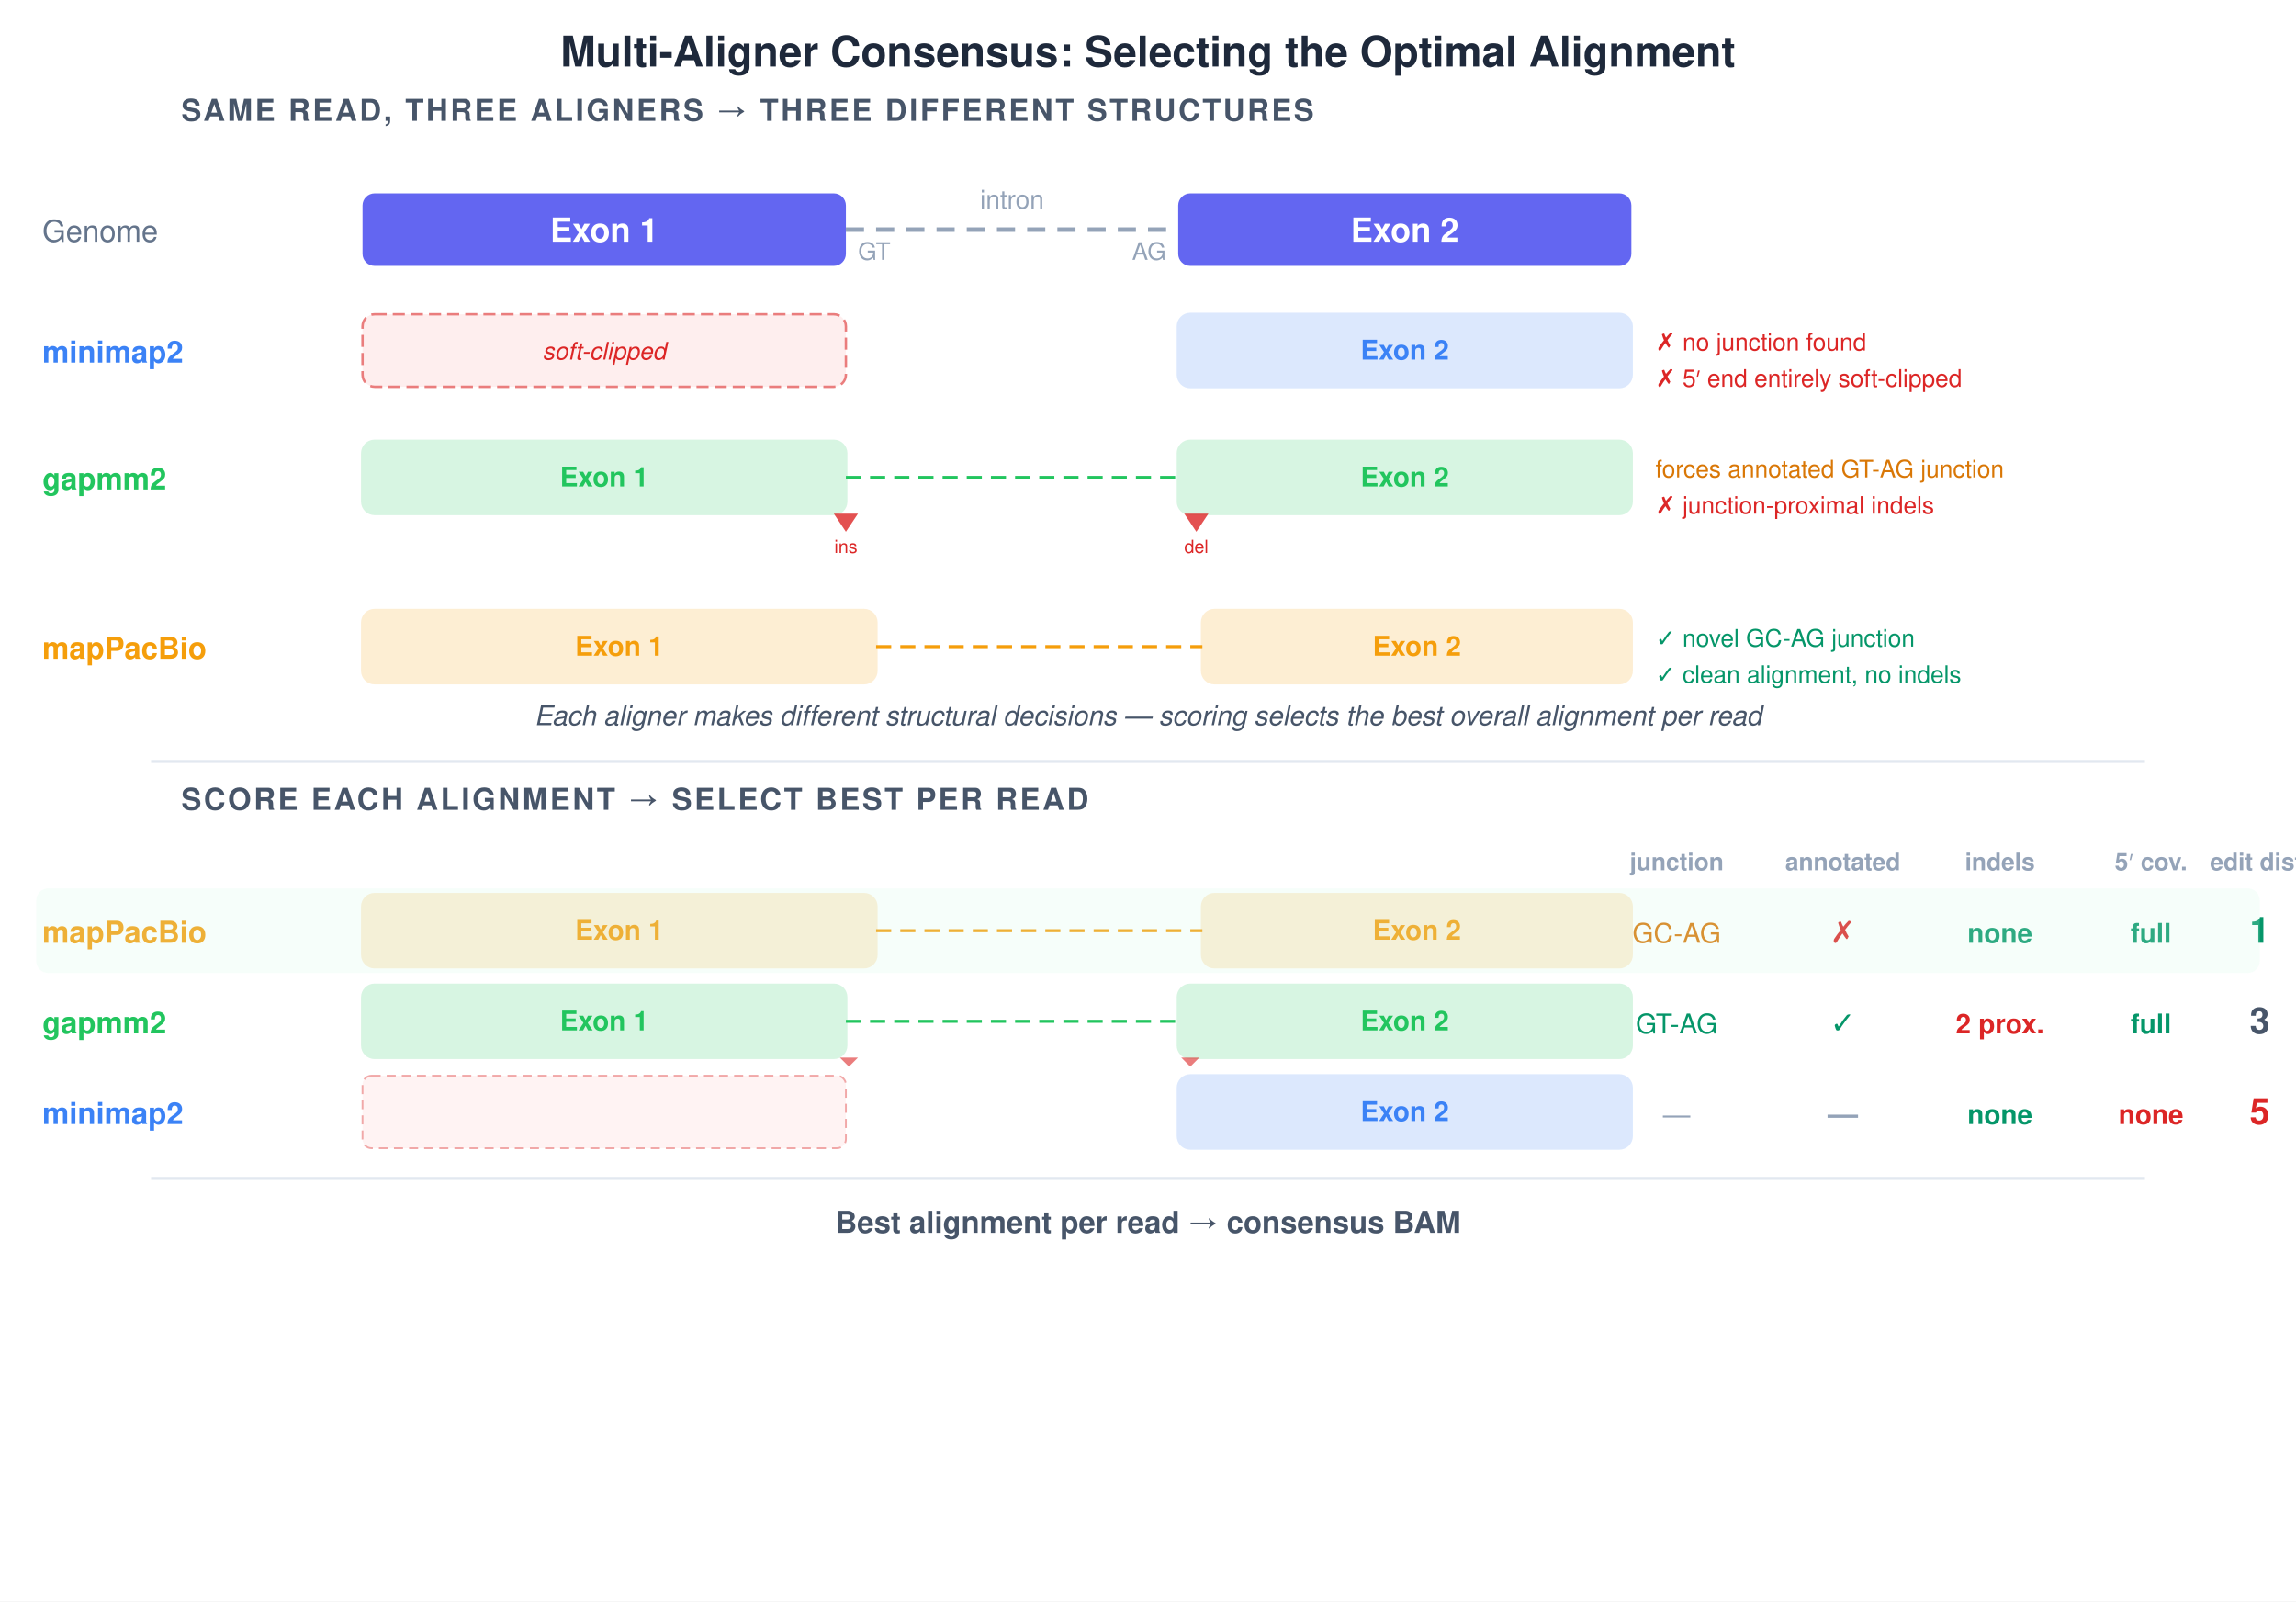
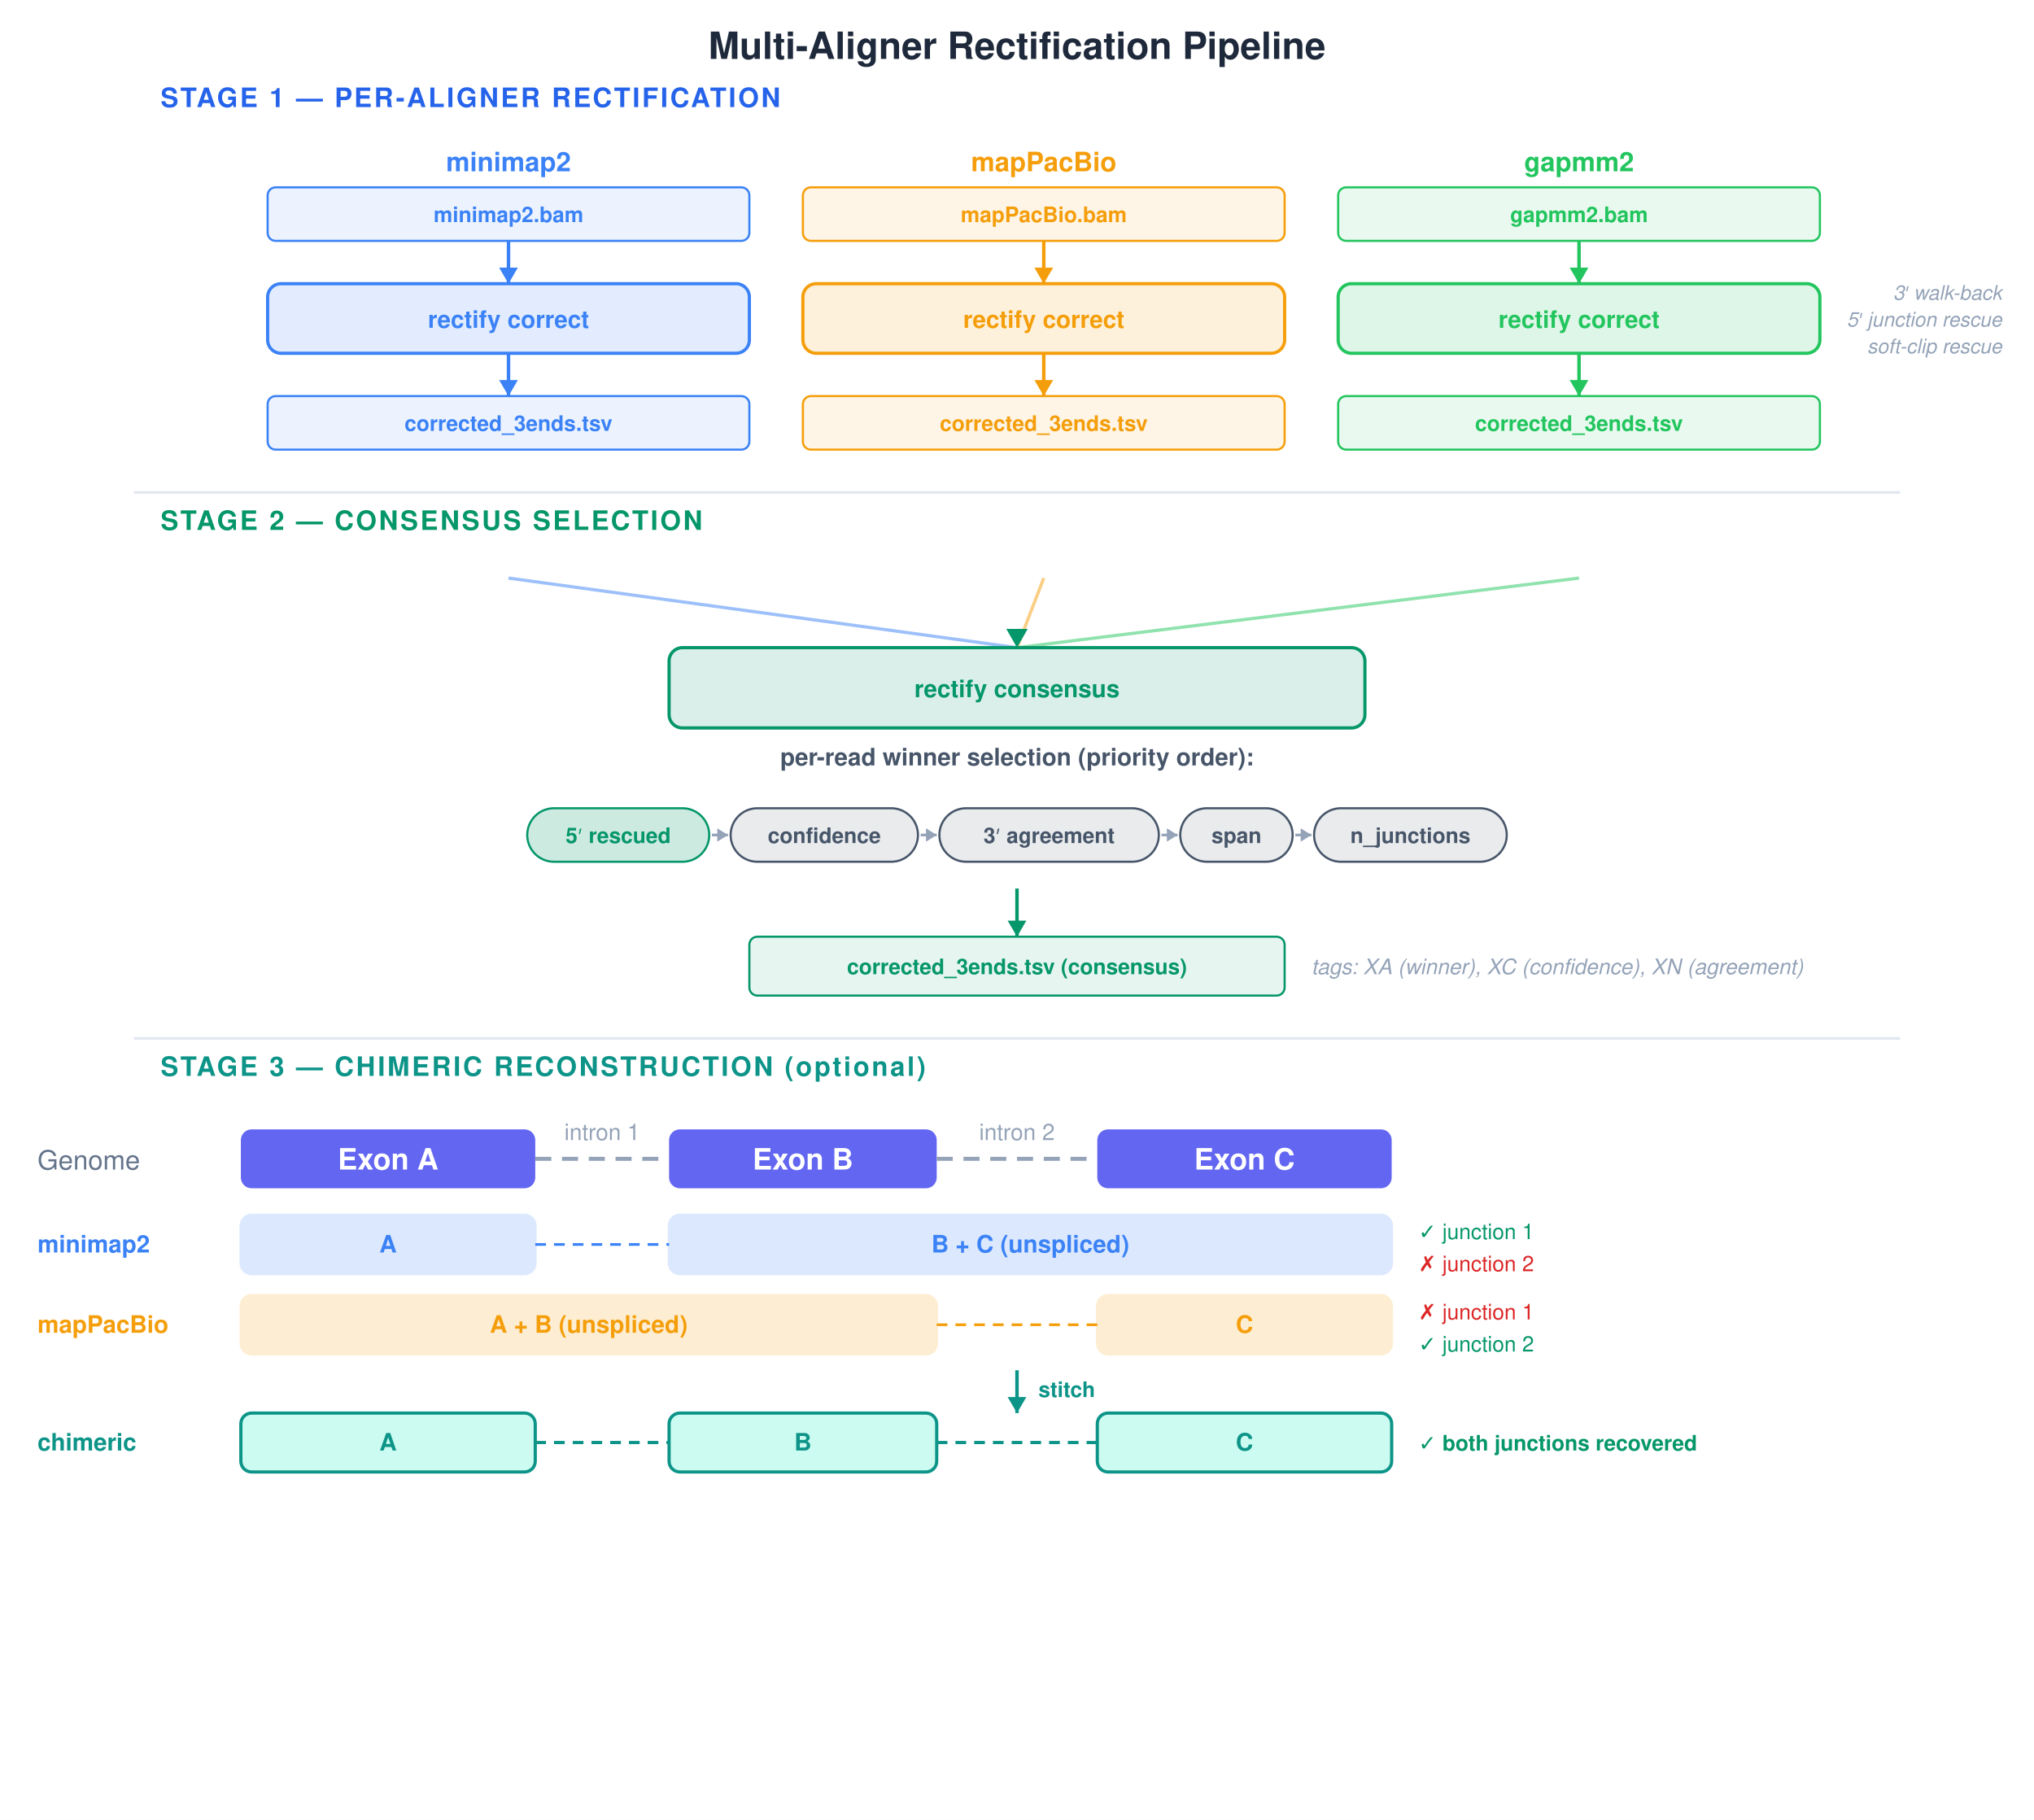
- <svg xmlns="http://www.w3.org/2000/svg" width="760" height="530" viewBox="0 0 760 530">
-   <rect fill="#ffffff" width="760" height="530" />
+ <svg xmlns="http://www.w3.org/2000/svg" width="760" height="680" viewBox="0 0 760 680">
+   <rect fill="#ffffff" width="760" height="680" />
  <g font-family="Helvetica Neue, Helvetica, Arial, sans-serif">
-     <text fill="#1e293b" font-size="14" font-weight="bold" text-anchor="middle" x="380" y="22">Multi-Aligner Consensus: Selecting the Optimal Alignment</text>
-     <text fill="#475569" font-size="10" font-weight="bold" letter-spacing="0.8" x="60" y="40">SAME READ, THREE ALIGNERS → THREE DIFFERENT STRUCTURES</text>
-     <text fill="#64748b" font-size="10" x="14" y="80">Genome</text>
-     <rect fill="#6366f1" height="24" rx="4" width="160" x="120" y="64" />
-     <text fill="#ffffff" font-size="11" font-weight="600" text-anchor="middle" x="200.0" y="80.0">Exon 1</text>
-     <line stroke="#94a3b8" stroke-dasharray="6,4" stroke-width="1.5" x1="280" x2="390" y1="76" y2="76" />
-     <text fill="#94a3b8" font-size="8.5" text-anchor="middle" x="335.0" y="69">intron</text>
-     <text fill="#94a3b8" font-size="8" x="284" y="86">GT</text>
-     <text fill="#94a3b8" font-size="8" text-anchor="end" x="386" y="86">AG</text>
-     <rect fill="#6366f1" height="24" rx="4" width="150" x="390" y="64" />
-     <text fill="#ffffff" font-size="11" font-weight="600" text-anchor="middle" x="465.0" y="80.0">Exon 2</text>
-     <text fill="#3b82f6" font-size="10" font-weight="600" x="14" y="120">minimap2</text>
-     <rect fill="#fee2e2" height="24" rx="4" stroke="#dc2626" stroke-dasharray="4,2" stroke-width="0.8" opacity="0.6" width="160" x="120" y="104" />
-     <text fill="#dc2626" font-size="8" font-style="italic" text-anchor="middle" x="200" y="119">soft-clipped</text>
-     <rect fill="#3b82f6" height="24" opacity="0.18" rx="4" stroke="#3b82f6" stroke-width="1" width="150" x="390" y="104" />
-     <text fill="#3b82f6" font-size="9" font-weight="600" text-anchor="middle" x="465.0" y="119.0">Exon 2</text>
-     <text fill="#dc2626" font-size="8" x="548" y="116">✗ no junction found</text>
-     <text fill="#dc2626" font-size="8" x="548" y="128">✗ 5′ end entirely soft-clipped</text>
-     <text fill="#22c55e" font-size="10" font-weight="600" x="14" y="162">gapmm2</text>
-     <rect fill="#22c55e" height="24" opacity="0.18" rx="4" stroke="#22c55e" stroke-width="1" width="160" x="120" y="146" />
-     <text fill="#22c55e" font-size="9" font-weight="600" text-anchor="middle" x="200.0" y="161.0">Exon 1</text>
-     <line stroke="#22c55e" stroke-dasharray="5,3" stroke-width="1" x1="280" x2="390" y1="158" y2="158" />
-     <rect fill="#22c55e" height="24" opacity="0.18" rx="4" stroke="#22c55e" stroke-width="1" width="150" x="390" y="146" />
-     <text fill="#22c55e" font-size="9" font-weight="600" text-anchor="middle" x="465.0" y="161.0">Exon 2</text>
-     <polygon fill="#dc2626" opacity="0.8" points="276,170 280,176 284,170" />
-     <text fill="#dc2626" font-size="6" text-anchor="middle" x="280" y="183">ins</text>
-     <polygon fill="#dc2626" opacity="0.8" points="392,170 396,176 400,170" />
-     <text fill="#dc2626" font-size="6" text-anchor="middle" x="396" y="183">del</text>
-     <text fill="#d97706" font-size="8" x="548" y="158">forces annotated GT-AG junction</text>
-     <text fill="#dc2626" font-size="8" x="548" y="170">✗ junction-proximal indels</text>
-     <text fill="#f59e0b" font-size="10" font-weight="600" x="14" y="218">mapPacBio</text>
-     <rect fill="#f59e0b" height="24" opacity="0.18" rx="4" stroke="#f59e0b" stroke-width="1" width="170" x="120" y="202" />
-     <text fill="#f59e0b" font-size="9" font-weight="600" text-anchor="middle" x="205.0" y="217.0">Exon 1</text>
-     <line stroke="#f59e0b" stroke-dasharray="5,3" stroke-width="1" x1="290" x2="398" y1="214" y2="214" />
-     <rect fill="#f59e0b" height="24" opacity="0.18" rx="4" stroke="#f59e0b" stroke-width="1" width="142" x="398" y="202" />
-     <text fill="#f59e0b" font-size="9" font-weight="600" text-anchor="middle" x="469.0" y="217.0">Exon 2</text>
-     <text fill="#059669" font-size="8" x="548" y="214">✓ novel GC-AG junction</text>
-     <text fill="#059669" font-size="8" x="548" y="226">✓ clean alignment, no indels</text>
-     <text fill="#475569" font-size="9" font-style="italic" text-anchor="middle" x="380" y="240">Each aligner makes different structural decisions — scoring selects the best overall alignment per read</text>
-     <line stroke="#e2e8f0" stroke-width="1" x1="50" x2="710" y1="252" y2="252" />
-     <text fill="#475569" font-size="10" font-weight="bold" letter-spacing="0.8" x="60" y="268">SCORE EACH ALIGNMENT → SELECT BEST PER READ</text>
-     <text fill="#94a3b8" font-size="8" font-weight="600" text-anchor="middle" x="555" y="288">junction</text>
-     <text fill="#94a3b8" font-size="8" font-weight="600" text-anchor="middle" x="610" y="288">annotated</text>
-     <text fill="#94a3b8" font-size="8" font-weight="600" text-anchor="middle" x="662" y="288">indels</text>
-     <text fill="#94a3b8" font-size="8" font-weight="600" text-anchor="middle" x="712" y="288">5′ cov.</text>
-     <text fill="#94a3b8" font-size="8" font-weight="600" text-anchor="middle" x="748" y="288">edit dist.</text>
-     <text fill="#f59e0b" font-size="10" font-weight="600" x="14" y="312">mapPacBio</text>
-     <rect fill="#f59e0b" height="24" opacity="0.18" rx="4" stroke="#f59e0b" stroke-width="1" width="170" x="120" y="296" />
-     <text fill="#f59e0b" font-size="9" font-weight="600" text-anchor="middle" x="205.0" y="311.0">Exon 1</text>
-     <line stroke="#f59e0b" stroke-dasharray="5,3" stroke-width="1" x1="290" x2="398" y1="308" y2="308" />
-     <rect fill="#f59e0b" height="24" opacity="0.18" rx="4" stroke="#f59e0b" stroke-width="1" width="142" x="398" y="296" />
-     <text fill="#f59e0b" font-size="9" font-weight="600" text-anchor="middle" x="469.0" y="311.0">Exon 2</text>
-     <text fill="#d97706" font-size="9" text-anchor="middle" x="555" y="312">GC-AG</text>
-     <text fill="#dc2626" font-size="10" font-weight="600" text-anchor="middle" x="610" y="312">✗</text>
-     <text fill="#059669" font-size="9" font-weight="600" text-anchor="middle" x="662" y="312">none</text>
-     <text fill="#059669" font-size="9" font-weight="600" text-anchor="middle" x="712" y="312">full</text>
-     <text fill="#059669" font-size="12" font-weight="700" text-anchor="middle" x="748" y="312">1</text>
-     <text fill="#059669" font-size="9" font-weight="700" x="762" y="312">← best</text>
-     <rect fill="#d1fae5" height="28" rx="4" width="736" x="12" y="294" opacity="0.2" />
-     <text fill="#22c55e" font-size="10" font-weight="600" x="14" y="342">gapmm2</text>
-     <rect fill="#22c55e" height="24" opacity="0.18" rx="4" stroke="#22c55e" stroke-width="1" width="160" x="120" y="326" />
-     <text fill="#22c55e" font-size="9" font-weight="600" text-anchor="middle" x="200.0" y="341.0">Exon 1</text>
-     <line stroke="#22c55e" stroke-dasharray="5,3" stroke-width="1" x1="280" x2="390" y1="338" y2="338" />
-     <rect fill="#22c55e" height="24" opacity="0.18" rx="4" stroke="#22c55e" stroke-width="1" width="150" x="390" y="326" />
-     <text fill="#22c55e" font-size="9" font-weight="600" text-anchor="middle" x="465.0" y="341.0">Exon 2</text>
-     <polygon fill="#dc2626" opacity="0.6" points="278,350 281,353 284,350" />
-     <polygon fill="#dc2626" opacity="0.6" points="391,350 394,353 397,350" />
-     <text fill="#059669" font-size="9" text-anchor="middle" x="555" y="342">GT-AG</text>
-     <text fill="#059669" font-size="10" font-weight="600" text-anchor="middle" x="610" y="342">✓</text>
-     <text fill="#dc2626" font-size="9" font-weight="600" text-anchor="middle" x="662" y="342">2 prox.</text>
-     <text fill="#059669" font-size="9" font-weight="600" text-anchor="middle" x="712" y="342">full</text>
-     <text fill="#475569" font-size="12" font-weight="600" text-anchor="middle" x="748" y="342">3</text>
-     <text fill="#3b82f6" font-size="10" font-weight="600" x="14" y="372">minimap2</text>
-     <rect fill="#fee2e2" height="24" rx="3" stroke="#dc2626" stroke-dasharray="3,2" stroke-width="0.6" opacity="0.4" width="160" x="120" y="356" />
-     <rect fill="#3b82f6" height="24" opacity="0.18" rx="4" stroke="#3b82f6" stroke-width="1" width="150" x="390" y="356" />
-     <text fill="#3b82f6" font-size="9" font-weight="600" text-anchor="middle" x="465.0" y="371.0">Exon 2</text>
-     <text fill="#94a3b8" font-size="9" text-anchor="middle" x="555" y="372">—</text>
-     <text fill="#94a3b8" font-size="10" font-weight="600" text-anchor="middle" x="610" y="372">—</text>
-     <text fill="#059669" font-size="9" font-weight="600" text-anchor="middle" x="662" y="372">none</text>
-     <text fill="#dc2626" font-size="9" font-weight="600" text-anchor="middle" x="712" y="372">none</text>
-     <text fill="#dc2626" font-size="12" font-weight="600" text-anchor="middle" x="748" y="372">5</text>
-     <line stroke="#e2e8f0" stroke-width="1" x1="50" x2="710" y1="390" y2="390" />
-     <text fill="#475569" font-size="10" font-weight="600" text-anchor="middle" x="380" y="408">Best alignment per read → consensus BAM</text>
+     <text fill="#1e293b" font-size="14" font-weight="bold" text-anchor="middle" x="380" y="22">Multi-Aligner Rectification Pipeline</text>
+     <text fill="#2563eb" font-size="10" font-weight="bold" letter-spacing="0.8" x="60" y="40">STAGE 1 — PER-ALIGNER RECTIFICATION</text>
+     <text fill="#3b82f6" font-size="10" font-weight="700" text-anchor="middle" x="190.0" y="64">minimap2</text>
+     <rect fill="#3b82f6" height="20" rx="3" width="180" x="100" y="70" opacity="0.10" />
+     <rect fill="none" height="20" rx="3" width="180" x="100" y="70" stroke="#3b82f6" stroke-width="0.8" />
+     <text fill="#3b82f6" font-size="8" font-weight="600" text-anchor="middle" x="190.0" y="83.0">minimap2.bam</text>
+     <line stroke="#3b82f6" stroke-width="1.3" x1="190.0" x2="190.0" y1="90" y2="106" />
+     <polygon fill="#3b82f6" points="190.0,106 186.5,100 193.5,100" />
+     <rect fill="#3b82f6" height="26" rx="5" width="180" x="100" y="106" opacity="0.15" />
+     <rect fill="none" height="26" rx="5" width="180" x="100" y="106" stroke="#3b82f6" stroke-width="1.2" />
+     <text fill="#3b82f6" font-size="9" font-weight="600" text-anchor="middle" x="190.0" y="122.5">rectify correct</text>
+     <line stroke="#3b82f6" stroke-width="1.3" x1="190.0" x2="190.0" y1="132" y2="148" />
+     <polygon fill="#3b82f6" points="190.0,148 186.5,142 193.5,142" />
+     <rect fill="#3b82f6" height="20" rx="3" width="180" x="100" y="148" opacity="0.10" />
+     <rect fill="none" height="20" rx="3" width="180" x="100" y="148" stroke="#3b82f6" stroke-width="0.8" />
+     <text fill="#3b82f6" font-size="8" font-weight="600" text-anchor="middle" x="190.0" y="161.0">corrected_3ends.tsv</text>
+     <text fill="#f59e0b" font-size="10" font-weight="700" text-anchor="middle" x="390.0" y="64">mapPacBio</text>
+     <rect fill="#f59e0b" height="20" rx="3" width="180" x="300" y="70" opacity="0.10" />
+     <rect fill="none" height="20" rx="3" width="180" x="300" y="70" stroke="#f59e0b" stroke-width="0.8" />
+     <text fill="#f59e0b" font-size="8" font-weight="600" text-anchor="middle" x="390.0" y="83.0">mapPacBio.bam</text>
+     <line stroke="#f59e0b" stroke-width="1.3" x1="390.0" x2="390.0" y1="90" y2="106" />
+     <polygon fill="#f59e0b" points="390.0,106 386.5,100 393.5,100" />
+     <rect fill="#f59e0b" height="26" rx="5" width="180" x="300" y="106" opacity="0.15" />
+     <rect fill="none" height="26" rx="5" width="180" x="300" y="106" stroke="#f59e0b" stroke-width="1.2" />
+     <text fill="#f59e0b" font-size="9" font-weight="600" text-anchor="middle" x="390.0" y="122.5">rectify correct</text>
+     <line stroke="#f59e0b" stroke-width="1.3" x1="390.0" x2="390.0" y1="132" y2="148" />
+     <polygon fill="#f59e0b" points="390.0,148 386.5,142 393.5,142" />
+     <rect fill="#f59e0b" height="20" rx="3" width="180" x="300" y="148" opacity="0.10" />
+     <rect fill="none" height="20" rx="3" width="180" x="300" y="148" stroke="#f59e0b" stroke-width="0.8" />
+     <text fill="#f59e0b" font-size="8" font-weight="600" text-anchor="middle" x="390.0" y="161.0">corrected_3ends.tsv</text>
+     <text fill="#22c55e" font-size="10" font-weight="700" text-anchor="middle" x="590.0" y="64">gapmm2</text>
+     <rect fill="#22c55e" height="20" rx="3" width="180" x="500" y="70" opacity="0.10" />
+     <rect fill="none" height="20" rx="3" width="180" x="500" y="70" stroke="#22c55e" stroke-width="0.8" />
+     <text fill="#22c55e" font-size="8" font-weight="600" text-anchor="middle" x="590.0" y="83.0">gapmm2.bam</text>
+     <line stroke="#22c55e" stroke-width="1.3" x1="590.0" x2="590.0" y1="90" y2="106" />
+     <polygon fill="#22c55e" points="590.0,106 586.5,100 593.5,100" />
+     <rect fill="#22c55e" height="26" rx="5" width="180" x="500" y="106" opacity="0.15" />
+     <rect fill="none" height="26" rx="5" width="180" x="500" y="106" stroke="#22c55e" stroke-width="1.2" />
+     <text fill="#22c55e" font-size="9" font-weight="600" text-anchor="middle" x="590.0" y="122.5">rectify correct</text>
+     <line stroke="#22c55e" stroke-width="1.3" x1="590.0" x2="590.0" y1="132" y2="148" />
+     <polygon fill="#22c55e" points="590.0,148 586.5,142 593.5,142" />
+     <rect fill="#22c55e" height="20" rx="3" width="180" x="500" y="148" opacity="0.10" />
+     <rect fill="none" height="20" rx="3" width="180" x="500" y="148" stroke="#22c55e" stroke-width="0.8" />
+     <text fill="#22c55e" font-size="8" font-weight="600" text-anchor="middle" x="590.0" y="161.0">corrected_3ends.tsv</text>
+     <text fill="#94a3b8" font-size="7.5" font-style="italic" text-anchor="end" x="748" y="112">3′ walk-back</text>
+     <text fill="#94a3b8" font-size="7.5" font-style="italic" text-anchor="end" x="748" y="122">5′ junction rescue</text>
+     <text fill="#94a3b8" font-size="7.5" font-style="italic" text-anchor="end" x="748" y="132">soft-clip rescue</text>
+     <line stroke="#e2e8f0" stroke-width="1" x1="50" x2="710" y1="184" y2="184" />
+     <text fill="#059669" font-size="10" font-weight="bold" letter-spacing="0.8" x="60" y="198">STAGE 2 — CONSENSUS SELECTION</text>
+     <line stroke="#3b82f6" stroke-width="1.2" x1="190.0" x2="380.0" y1="216" y2="242" opacity="0.5" />
+     <line stroke="#f59e0b" stroke-width="1.2" x1="390.0" x2="380.0" y1="216" y2="242" opacity="0.5" />
+     <line stroke="#22c55e" stroke-width="1.2" x1="590.0" x2="380.0" y1="216" y2="242" opacity="0.5" />
+     <polygon fill="#059669" points="380.0,242 376.0,235 384.0,235" />
+     <rect fill="#059669" height="30" rx="5" width="260" x="250.0" y="242" opacity="0.15" />
+     <rect fill="none" height="30" rx="5" width="260" x="250.0" y="242" stroke="#059669" stroke-width="1.2" />
+     <text fill="#059669" font-size="9" font-weight="600" text-anchor="middle" x="380.0" y="260.5">rectify consensus</text>
+     <text fill="#475569" font-size="9" font-weight="600" text-anchor="middle" x="380.0" y="286">per-read winner selection (priority order):</text>
+     <rect fill="#059669" height="20" rx="10" width="68" x="197.0" y="302" opacity="0.20" />
+     <rect fill="none" height="20" rx="10" width="68" x="197.0" y="302" stroke="#059669" stroke-width="0.8" />
+     <text fill="#059669" font-size="8" font-weight="600" text-anchor="middle" x="231.0" y="315.0">5′ rescued</text>
+     <line stroke="#94a3b8" stroke-width="1" x1="266.0" x2="272.0" y1="312.0" y2="312.0" />
+     <polygon fill="#94a3b8" points="272.0,312.0 268.0,309.5 268.0,314.5" />
+     <rect fill="#475569" height="20" rx="10" width="70" x="273.0" y="302" opacity="0.12" />
+     <rect fill="none" height="20" rx="10" width="70" x="273.0" y="302" stroke="#475569" stroke-width="0.8" />
+     <text fill="#475569" font-size="8" font-weight="600" text-anchor="middle" x="308.0" y="315.0">confidence</text>
+     <line stroke="#94a3b8" stroke-width="1" x1="344.0" x2="350.0" y1="312.0" y2="312.0" />
+     <polygon fill="#94a3b8" points="350.0,312.0 346.0,309.5 346.0,314.5" />
+     <rect fill="#475569" height="20" rx="10" width="82" x="351.0" y="302" opacity="0.12" />
+     <rect fill="none" height="20" rx="10" width="82" x="351.0" y="302" stroke="#475569" stroke-width="0.8" />
+     <text fill="#475569" font-size="8" font-weight="600" text-anchor="middle" x="392.0" y="315.0">3′ agreement</text>
+     <line stroke="#94a3b8" stroke-width="1" x1="434.0" x2="440.0" y1="312.0" y2="312.0" />
+     <polygon fill="#94a3b8" points="440.0,312.0 436.0,309.5 436.0,314.5" />
+     <rect fill="#475569" height="20" rx="10" width="42" x="441.0" y="302" opacity="0.12" />
+     <rect fill="none" height="20" rx="10" width="42" x="441.0" y="302" stroke="#475569" stroke-width="0.8" />
+     <text fill="#475569" font-size="8" font-weight="600" text-anchor="middle" x="462.0" y="315.0">span</text>
+     <line stroke="#94a3b8" stroke-width="1" x1="484.0" x2="490.0" y1="312.0" y2="312.0" />
+     <polygon fill="#94a3b8" points="490.0,312.0 486.0,309.5 486.0,314.5" />
+     <rect fill="#475569" height="20" rx="10" width="72" x="491.0" y="302" opacity="0.12" />
+     <rect fill="none" height="20" rx="10" width="72" x="491.0" y="302" stroke="#475569" stroke-width="0.8" />
+     <text fill="#475569" font-size="8" font-weight="600" text-anchor="middle" x="527.0" y="315.0">n_junctions</text>
+     <line stroke="#059669" stroke-width="1.3" x1="380.0" x2="380.0" y1="332" y2="350" />
+     <polygon fill="#059669" points="380.0,350 376.5,344 383.5,344" />
+     <rect fill="#059669" height="22" rx="3" width="200" x="280.0" y="350" opacity="0.10" />
+     <rect fill="none" height="22" rx="3" width="200" x="280.0" y="350" stroke="#059669" stroke-width="0.8" />
+     <text fill="#059669" font-size="8" font-weight="600" text-anchor="middle" x="380.0" y="364.0">corrected_3ends.tsv (consensus)</text>
+     <text fill="#94a3b8" font-size="8" font-style="italic" x="490.0" y="364.0">tags: XA (winner), XC (confidence), XN (agreement)</text>
+     <line stroke="#e2e8f0" stroke-width="1" x1="50" x2="710" y1="388" y2="388" />
+     <text fill="#0d9488" font-size="10" font-weight="bold" letter-spacing="0.8" x="60" y="402">STAGE 3 — CHIMERIC RECONSTRUCTION (optional)</text>
+     <text fill="#64748b" font-size="10" x="14" y="437">Genome</text>
+     <rect fill="#6366f1" height="22" rx="4" width="110" x="90" y="422" />
+     <text fill="#ffffff" font-size="11" font-weight="600" text-anchor="middle" x="145.0" y="437.0">Exon A</text>
+     <line stroke="#94a3b8" stroke-dasharray="6,4" stroke-width="1.5" x1="200" x2="250" y1="433" y2="433" />
+     <text fill="#94a3b8" font-size="8.5" text-anchor="middle" x="225.0" y="426">intron 1</text>
+     <rect fill="#6366f1" height="22" rx="4" width="100" x="250" y="422" />
+     <text fill="#ffffff" font-size="11" font-weight="600" text-anchor="middle" x="300.0" y="437.0">Exon B</text>
+     <line stroke="#94a3b8" stroke-dasharray="6,4" stroke-width="1.5" x1="350" x2="410" y1="433" y2="433" />
+     <text fill="#94a3b8" font-size="8.5" text-anchor="middle" x="380.0" y="426">intron 2</text>
+     <rect fill="#6366f1" height="22" rx="4" width="110" x="410" y="422" />
+     <text fill="#ffffff" font-size="11" font-weight="600" text-anchor="middle" x="465.0" y="437.0">Exon C</text>
+     <text fill="#3b82f6" font-size="9" font-weight="600" x="14" y="468">minimap2</text>
+     <rect fill="#3b82f6" height="22" opacity="0.18" rx="4" stroke="#3b82f6" stroke-width="1" width="110" x="90" y="454" />
+     <text fill="#3b82f6" font-size="9" font-weight="600" text-anchor="middle" x="145.0" y="468.0">A</text>
+     <line stroke="#3b82f6" stroke-dasharray="4,3" stroke-width="1" x1="200" x2="250" y1="465" y2="465" />
+     <rect fill="#3b82f6" height="22" opacity="0.18" rx="4" stroke="#3b82f6" stroke-width="1" width="270" x="250" y="454" />
+     <text fill="#3b82f6" font-size="9" font-weight="600" text-anchor="middle" x="385.0" y="468.0">B + C (unspliced)</text>
+     <text fill="#059669" font-size="8" x="530" y="463">✓ junction 1</text>
+     <text fill="#dc2626" font-size="8" x="530" y="475">✗ junction 2</text>
+     <text fill="#f59e0b" font-size="9" font-weight="600" x="14" y="498">mapPacBio</text>
+     <rect fill="#f59e0b" height="22" opacity="0.18" rx="4" stroke="#f59e0b" stroke-width="1" width="260" x="90" y="484" />
+     <text fill="#f59e0b" font-size="9" font-weight="600" text-anchor="middle" x="220.0" y="498.0">A + B (unspliced)</text>
+     <line stroke="#f59e0b" stroke-dasharray="4,3" stroke-width="1" x1="350" x2="410" y1="495" y2="495" />
+     <rect fill="#f59e0b" height="22" opacity="0.18" rx="4" stroke="#f59e0b" stroke-width="1" width="110" x="410" y="484" />
+     <text fill="#f59e0b" font-size="9" font-weight="600" text-anchor="middle" x="465.0" y="498.0">C</text>
+     <text fill="#dc2626" font-size="8" x="530" y="493">✗ junction 1</text>
+     <text fill="#059669" font-size="8" x="530" y="505">✓ junction 2</text>
+     <line stroke="#0d9488" stroke-width="1.3" x1="380.0" x2="380.0" y1="512" y2="528" />
+     <polygon fill="#0d9488" points="380.0,528 376.5,522 383.5,522" />
+     <text fill="#0d9488" font-size="8" font-weight="600" x="388.0" y="522">stitch</text>
+     <text fill="#0d9488" font-size="9" font-weight="600" x="14" y="542">chimeric</text>
+     <rect fill="#ccfbf1" height="22" rx="4" stroke="#0d9488" stroke-width="1.2" width="110" x="90" y="528" />
+     <text fill="#0d9488" font-size="9" font-weight="600" text-anchor="middle" x="145.0" y="542.0">A</text>
+     <line stroke="#0d9488" stroke-dasharray="4,3" stroke-width="1.2" x1="200" x2="250" y1="539" y2="539" />
+     <rect fill="#ccfbf1" height="22" rx="4" stroke="#0d9488" stroke-width="1.2" width="100" x="250" y="528" />
+     <text fill="#0d9488" font-size="9" font-weight="600" text-anchor="middle" x="300.0" y="542.0">B</text>
+     <line stroke="#0d9488" stroke-dasharray="4,3" stroke-width="1.2" x1="350" x2="410" y1="539" y2="539" />
+     <rect fill="#ccfbf1" height="22" rx="4" stroke="#0d9488" stroke-width="1.2" width="110" x="410" y="528" />
+     <text fill="#0d9488" font-size="9" font-weight="600" text-anchor="middle" x="465.0" y="542.0">C</text>
+     <text fill="#059669" font-size="8" font-weight="600" x="530" y="542">✓ both junctions recovered</text>
  </g>
</svg>
